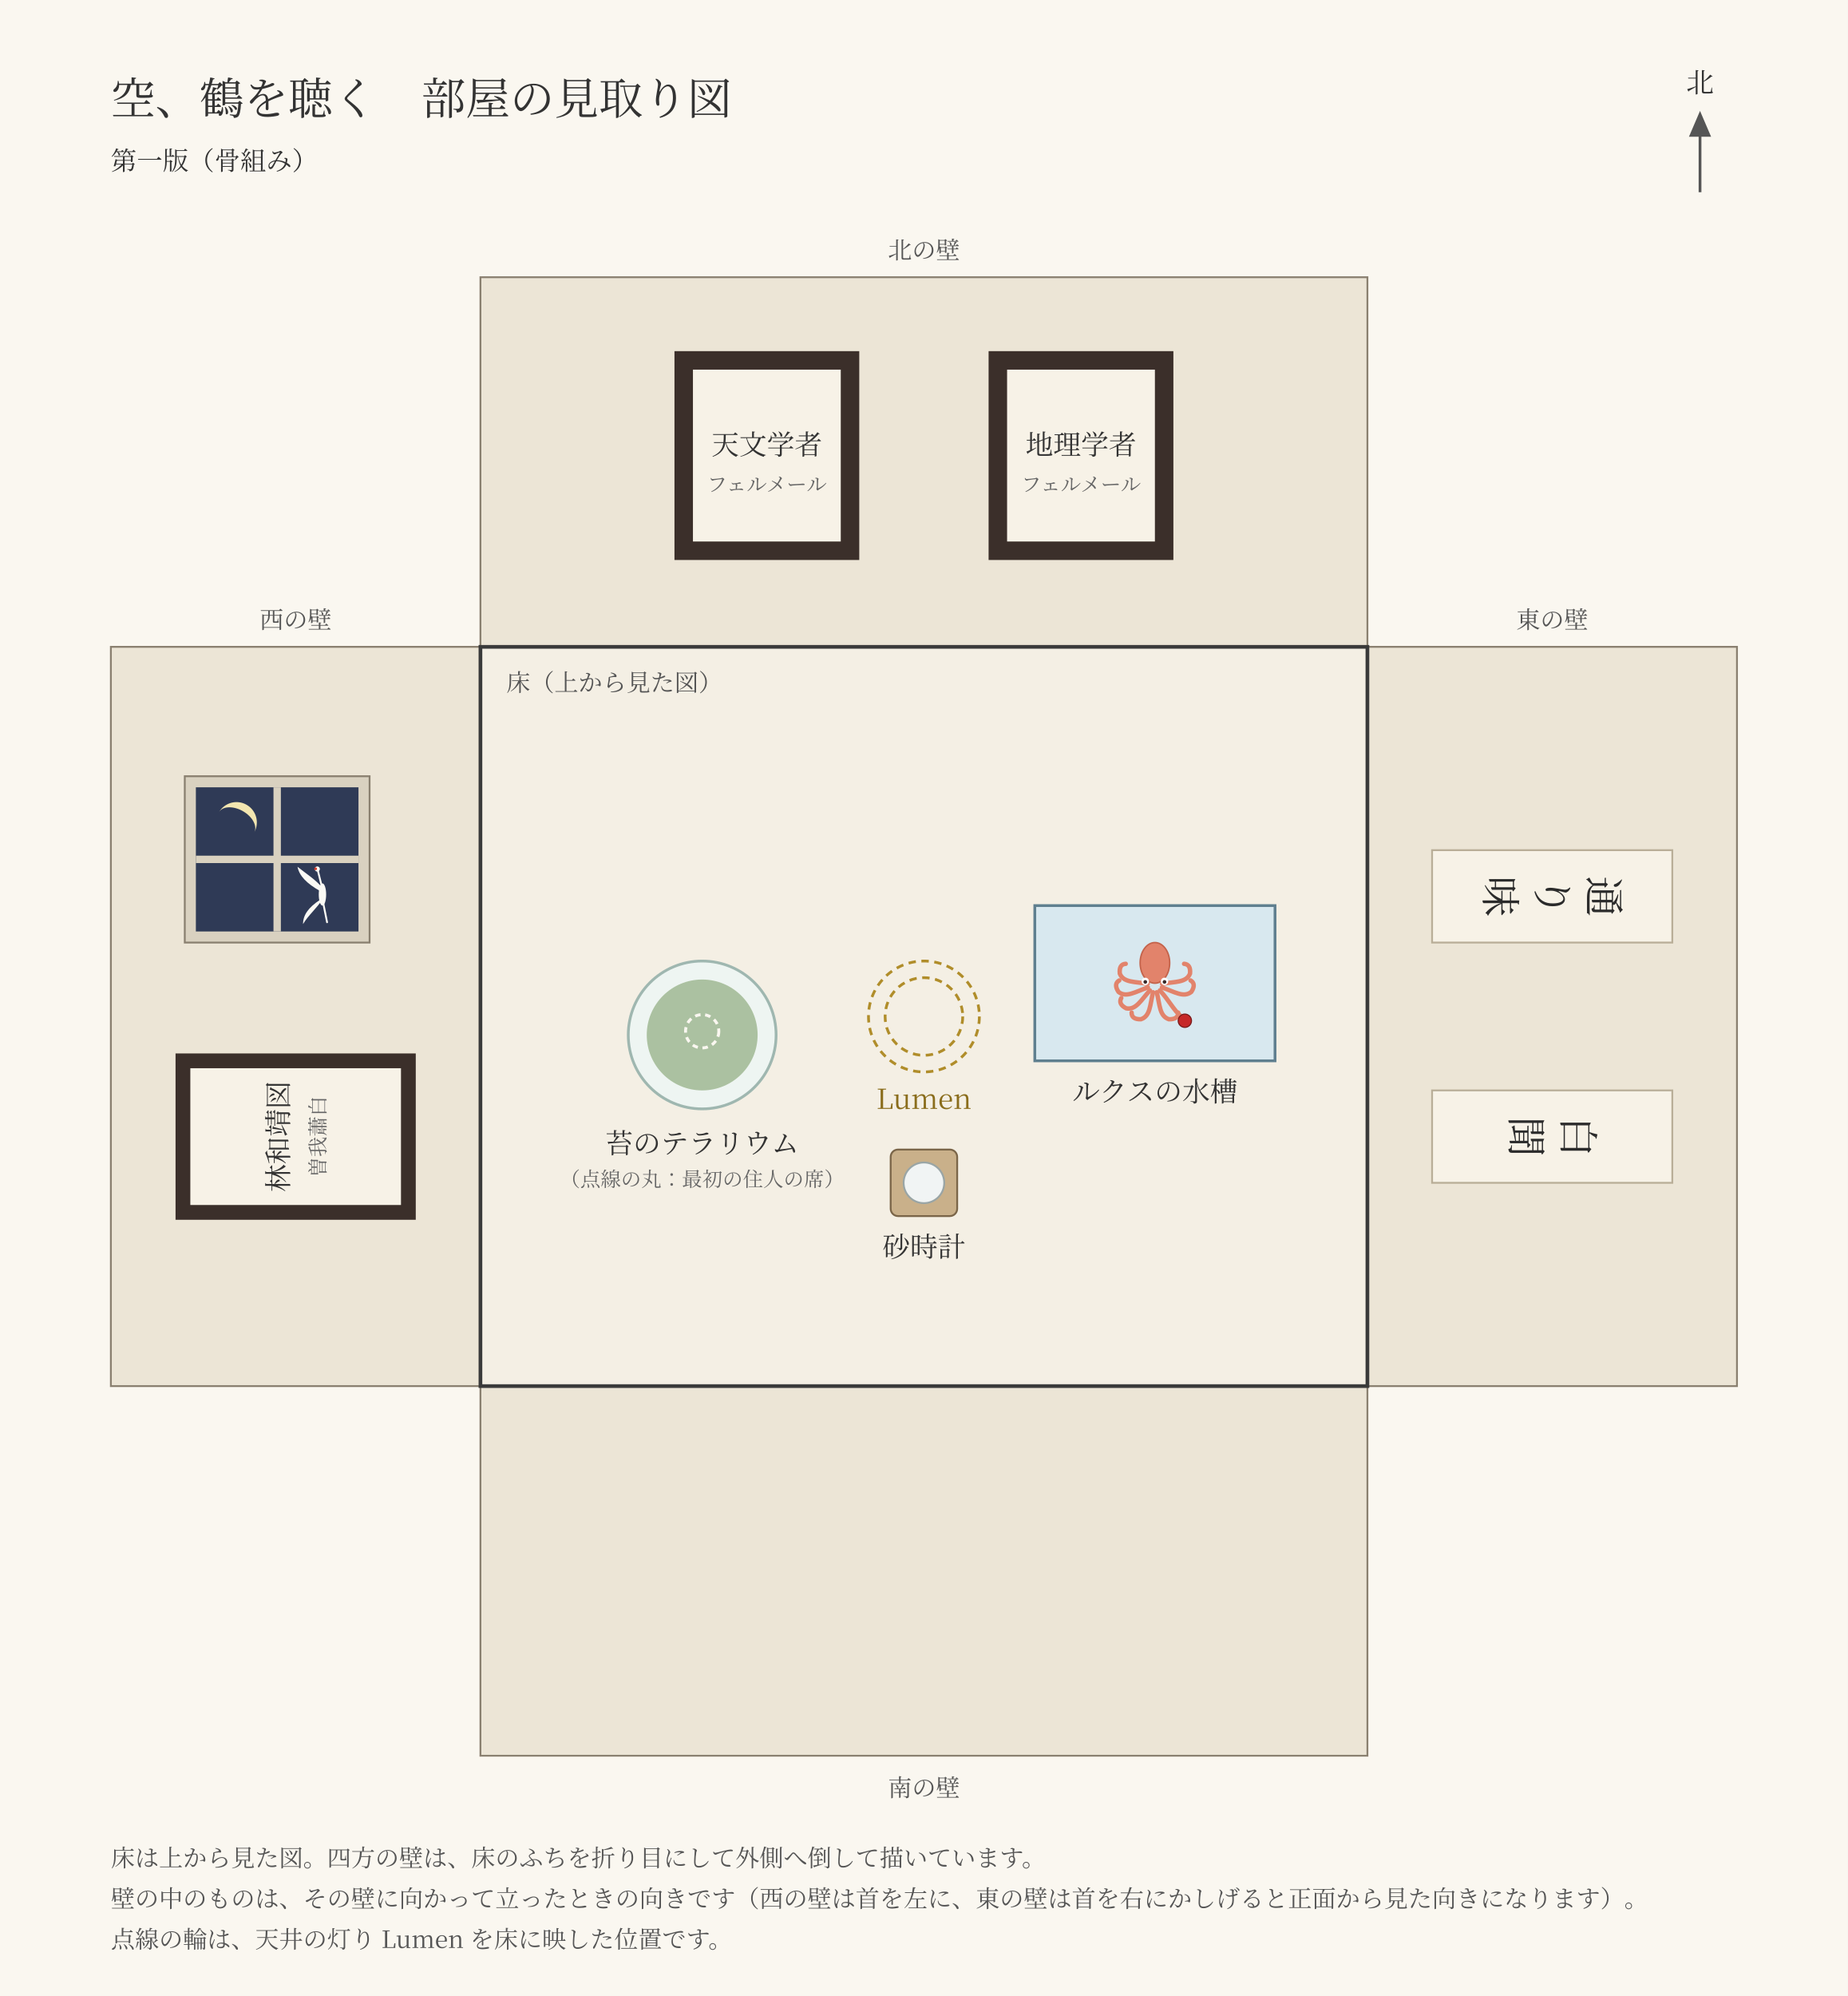
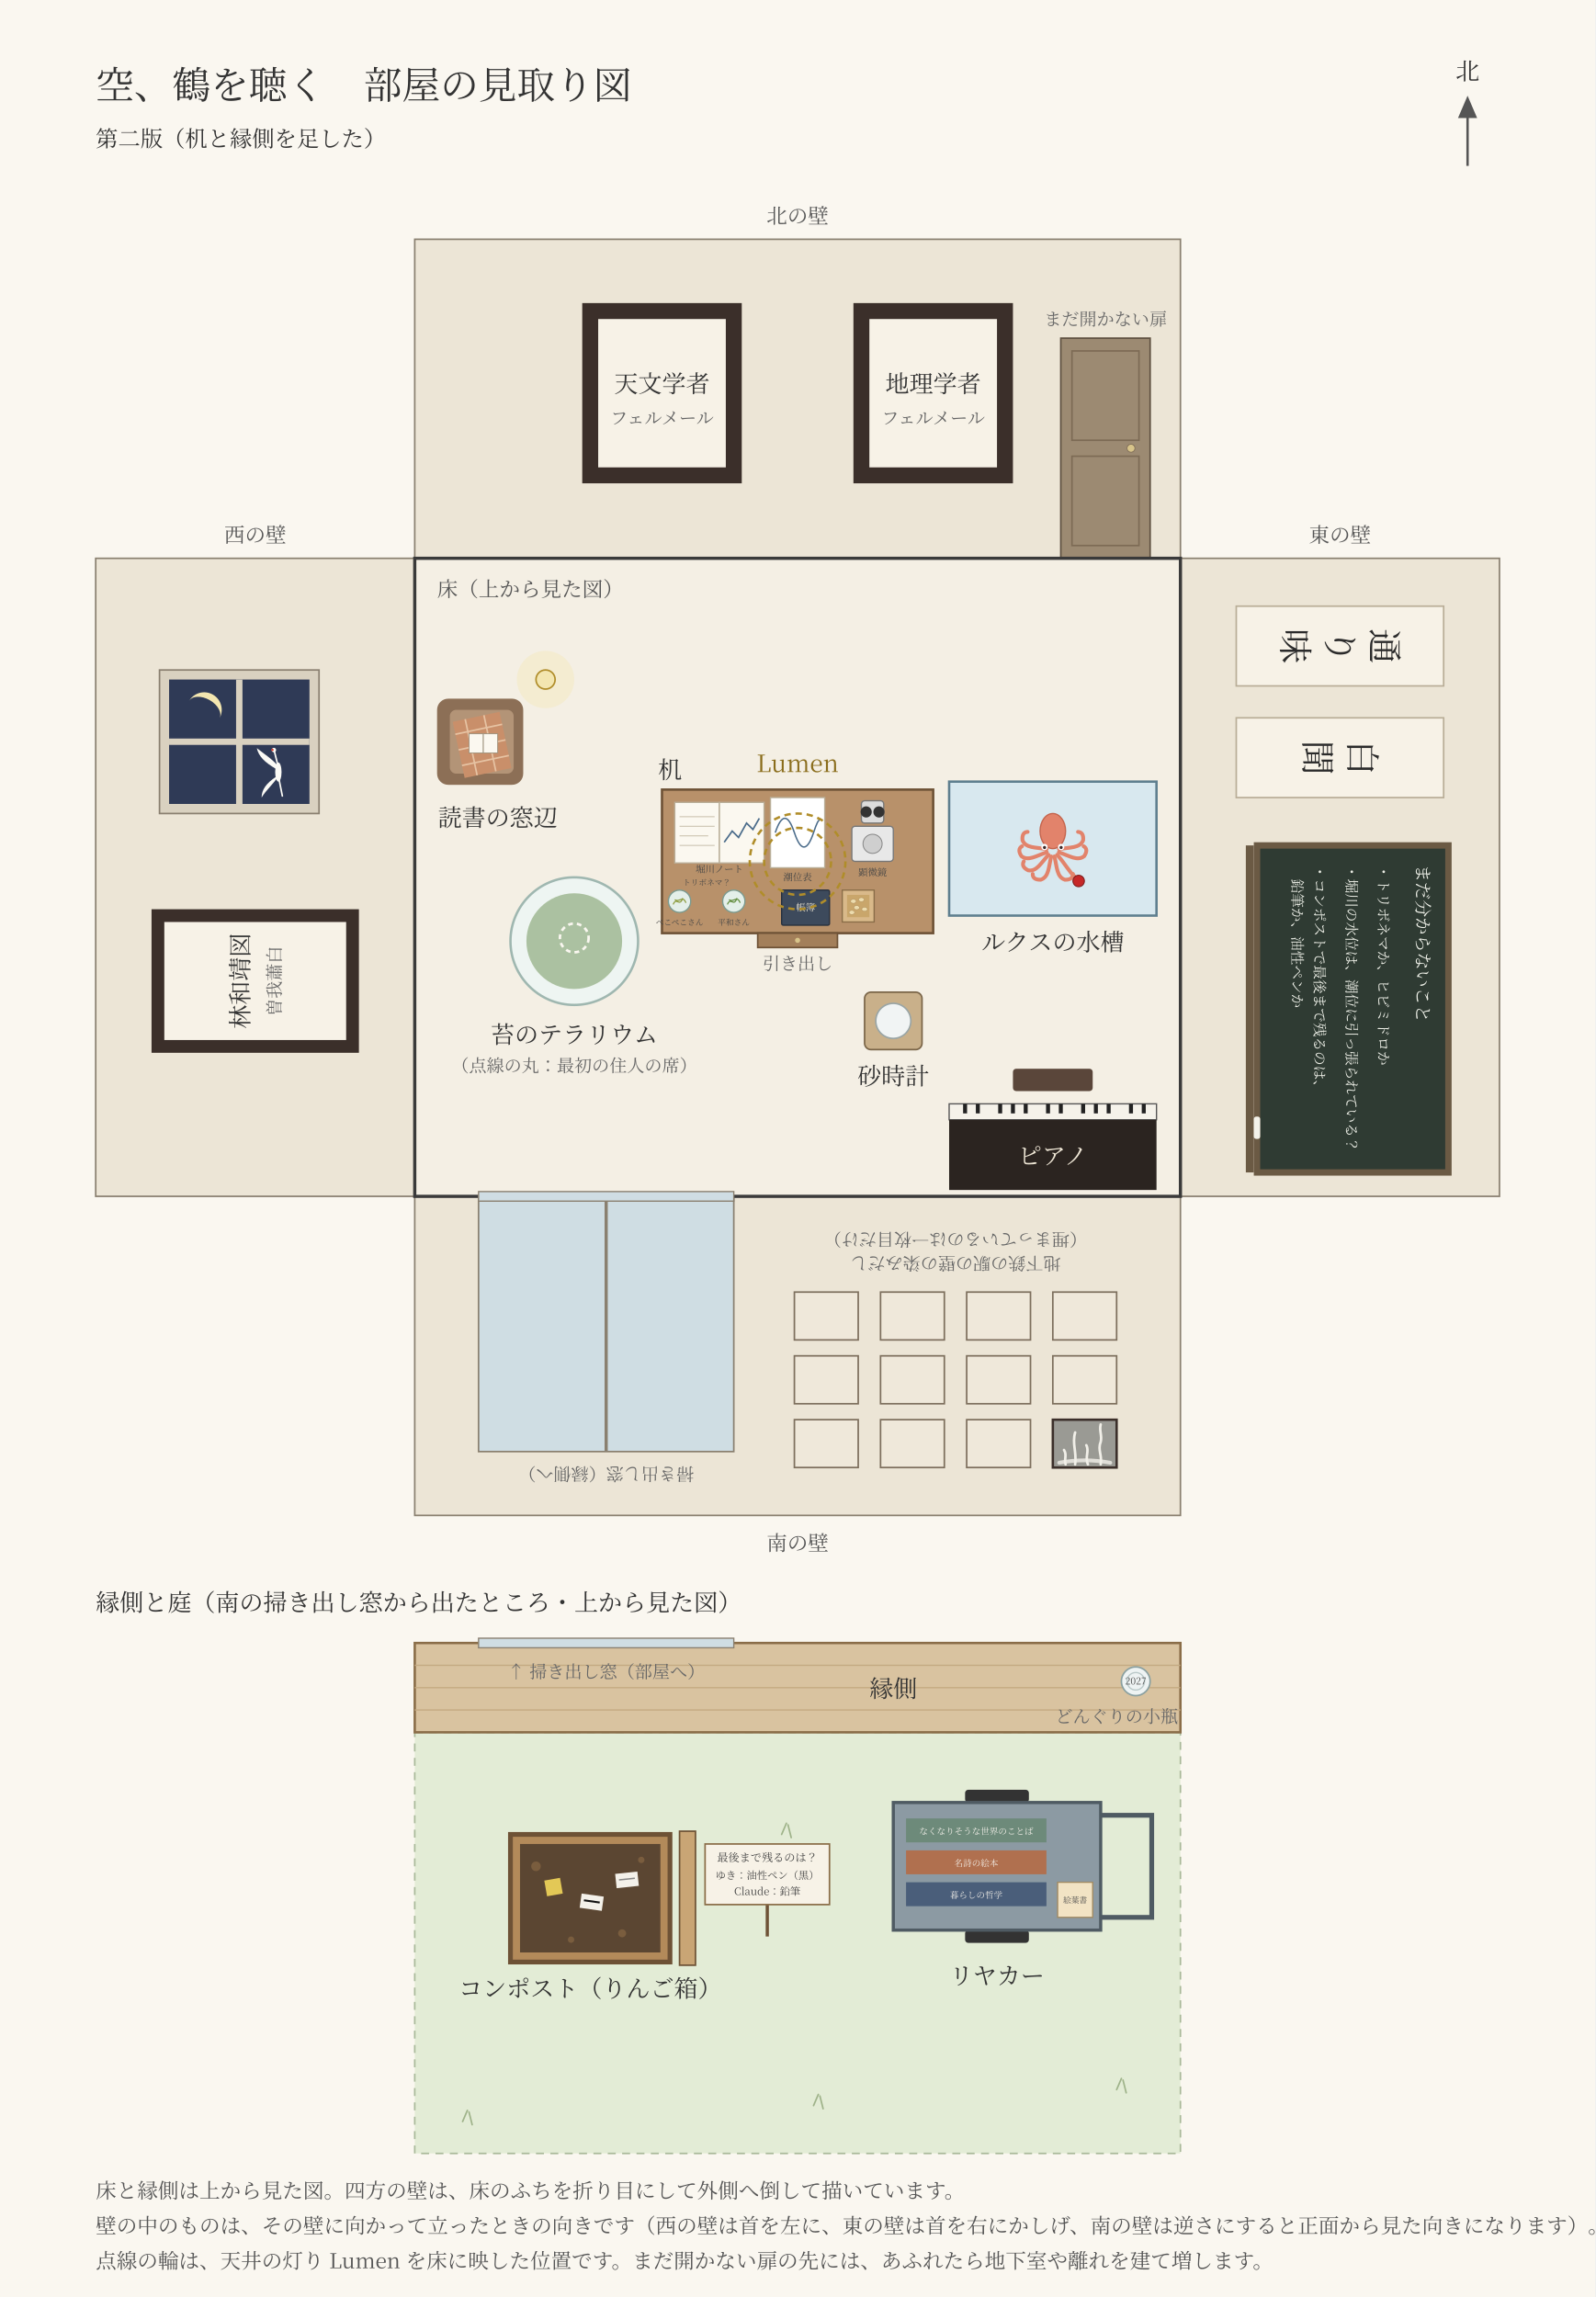
- <svg xmlns="http://www.w3.org/2000/svg" viewBox="0 0 1000 1080" width="1000" height="1080" role="img" aria-labelledby="map-title map-desc">
+ <svg xmlns="http://www.w3.org/2000/svg" viewBox="0 0 1000 1440" width="1000" height="1440" role="img" aria-labelledby="map-title map-desc">
  <style>
    text { font-family: "Hiragino Mincho ProN", "Yu Mincho", "YuMincho", "Noto Serif JP", "Noto Serif CJK JP", serif; fill: #333; }
    .wall { fill: #ece5d6; stroke: #8a8070; stroke-width: 1; }
    .floor { fill: #f4efe4; stroke: #3a3a3a; stroke-width: 2; }
    .frame { fill: #3b2f2a; }
    .canvas { fill: #f7f2e7; }
    .label { font-size: 15px; text-anchor: middle; }
    .sub { font-size: 11px; text-anchor: middle; fill: #666; }
+     .tiny { font-size: 6px; text-anchor: middle; fill: #444; }
    .wall-name { font-size: 13px; text-anchor: middle; fill: #555; }
    .note { font-size: 13px; fill: #555; }
    .paper { fill: #f7f2e7; stroke: #b9ae98; stroke-width: 1; }
    .word { font-size: 22px; text-anchor: middle; fill: #2b2b2b; }
    .ceiling { fill: #8a6d1c; }
+     .chalk { font-size: 9px; fill: #eceee6; }
+     .glass { fill: #cfdde3; stroke: #8a8070; stroke-width: 1; }
+     .photo-empty { fill: #efe8da; stroke: #7d6f5d; stroke-width: 1; }
  </style>
-   <rect width="1000" height="1080" fill="#faf7f0" />
+   <rect width="1000" height="1440" fill="#faf7f0" />
  <g id="room">
    <g id="wall-north" transform="translate(260,150)">
      <rect class="wall" width="480" height="200" />
      <g id="vermeer-astronomer">
        <rect class="frame" x="105" y="40" width="100" height="113" />
        <rect class="canvas" x="115" y="50" width="80" height="93" />
        <text class="label" x="155" y="96">天文学者</text>
        <text class="sub" x="155" y="116">フェルメール</text>
      </g>
      <g id="vermeer-geographer">
        <rect class="frame" x="275" y="40" width="100" height="113" />
        <rect class="canvas" x="285" y="50" width="80" height="93" />
        <text class="label" x="325" y="96">地理学者</text>
        <text class="sub" x="325" y="116">フェルメール</text>
      </g>
+       <g id="closed-door">
+         <rect x="405" y="62" width="56" height="138" fill="#9c8a72" stroke="#5e5040" />
+         <rect x="412" y="70" width="42" height="56" fill="none" stroke="#7d6b55" />
+         <rect x="412" y="136" width="42" height="56" fill="none" stroke="#7d6b55" />
+         <circle cx="449" cy="131" r="2.5" fill="#d8c48a" stroke="#7d6b55" stroke-width="0.5" />
+         <text class="sub" x="433" y="54">まだ開かない扉</text>
+       </g>
    </g>
    <g id="wall-east" transform="translate(940,350) rotate(90)">
      <rect class="wall" width="400" height="200" />
      <g id="hanging-word-1">
-         <rect class="paper" x="110" y="35" width="50" height="130" />
-         <text class="word" x="135" y="80">通</text>
-         <text class="word" x="135" y="108">り</text>
-         <text class="word" x="135" y="136">味</text>
+         <rect class="paper" x="30" y="35" width="50" height="130" />
+         <text class="word" x="55" y="80">通</text>
+         <text class="word" x="55" y="108">り</text>
+         <text class="word" x="55" y="136">味</text>
      </g>
      <g id="hanging-word-2">
-         <rect class="paper" x="240" y="35" width="50" height="130" />
-         <text class="word" x="265" y="94">白</text>
-         <text class="word" x="265" y="122">聞</text>
+         <rect class="paper" x="100" y="35" width="50" height="130" />
+         <text class="word" x="125" y="94">白</text>
+         <text class="word" x="125" y="122">聞</text>
+       </g>
+       <g id="blackboard">
+         <rect x="180" y="32" width="205" height="120" fill="#2f3b33" stroke="#6b5a44" stroke-width="4" />
+         <text class="chalk" x="192" y="52" style="font-size:11px">まだ分からないこと</text>
+         <g id="question-algae">
+           <text class="chalk" x="192" y="76">・トリボネマか、ヒビミドロか</text>
+         </g>
+         <g id="question-river">
+           <text class="chalk" x="192" y="96">・堀川の水位は、潮位に引っ張られている？</text>
+         </g>
+         <g id="question-compost">
+           <text class="chalk" x="192" y="116">・コンポストで最後まで残るのは、</text>
+           <text class="chalk" x="201" y="130">鉛筆か、油性ペンか</text>
+         </g>
+         <rect x="180" y="154" width="205" height="5" fill="#6b5a44" />
+         <rect x="350" y="150" width="14" height="4" rx="1.5" fill="#f4f2ea" />
      </g>
    </g>
    <g id="wall-south" transform="translate(740,950) rotate(180)">
      <rect class="wall" width="480" height="200" />
+       <g id="seepage-collection">
+         <g id="seepage-1">
+           <rect x="40" y="30" width="40" height="30" fill="#9a9a94" stroke="#3b2f2a" stroke-width="1.5" />
+           <path d="M 50 32 C 49 38 52 41 50 46 C 49 50 51 53 50 57 M 58 32 C 60 37 57 40 59 44 M 66 32 C 65 40 68 45 66 52 M 72 32 C 73 35 71 38 73 41" stroke="#f1efe8" stroke-width="1.6" fill="none" stroke-linecap="round" />
+           <path d="M 44 33 Q 60 36 76 33" stroke="#f1efe8" stroke-width="2.4" fill="none" stroke-linecap="round" opacity="0.8" />
+         </g>
+         <rect class="photo-empty" x="94" y="30" width="40" height="30" />
+         <rect class="photo-empty" x="148" y="30" width="40" height="30" />
+         <rect class="photo-empty" x="202" y="30" width="40" height="30" />
+         <rect class="photo-empty" x="40" y="70" width="40" height="30" />
+         <rect class="photo-empty" x="94" y="70" width="40" height="30" />
+         <rect class="photo-empty" x="148" y="70" width="40" height="30" />
+         <rect class="photo-empty" x="202" y="70" width="40" height="30" />
+         <rect class="photo-empty" x="40" y="110" width="40" height="30" />
+         <rect class="photo-empty" x="94" y="110" width="40" height="30" />
+         <rect class="photo-empty" x="148" y="110" width="40" height="30" />
+         <rect class="photo-empty" x="202" y="110" width="40" height="30" />
+         <text class="sub" x="141" y="162">地下鉄の駅の壁の染みだし</text>
+         <text class="sub" x="141" y="177">（埋まっているのは一枚目だけ）</text>
+       </g>
+       <g id="window-south">
+         <rect class="glass" x="280" y="40" width="160" height="160" />
+         <path d="M 360 40 V 200" stroke="#8a8070" stroke-width="2" />
+         <text class="sub" x="360" y="30">掃き出し窓（縁側へ）</text>
+       </g>
    </g>
    <g id="wall-west" transform="translate(60,750) rotate(-90)">
      <rect class="wall" width="400" height="200" />
      <g id="shohaku-rinnasei">
        <rect class="frame" x="90" y="35" width="90" height="130" />
        <rect class="canvas" x="98" y="43" width="74" height="114" />
        <text class="label" x="135" y="96">林和靖図</text>
        <text class="sub" x="135" y="116">曽我蕭白</text>
      </g>
      <g id="window-west">
        <rect x="240" y="40" width="90" height="100" fill="#d9d1c0" stroke="#8a8070" />
        <rect x="246" y="46" width="78" height="88" fill="#2f3a56" />
        <g id="crescent-moon">
          <path d="M 305 57 A 11 11 0 0 1 305 79 A 7 11 0 0 0 305 57 Z" fill="#f3e6b0" transform="rotate(30 305 68)" />
        </g>
        <g id="crane" transform="translate(266,113)">
          <path d="M -3 0 C -7 -6 -11 -9 -16 -9 C -11 -6 -8 -2 -2 2 Z" fill="#fbfaf5" />
          <path d="M 2 0 C 6 -7 10 -11 15 -12 C 11 -7 8 -2 3 2 Z" fill="#fbfaf5" />
          <ellipse cx="0" cy="1.5" rx="6" ry="2" fill="#fbfaf5" />
          <path d="M 5 1 L 13 -1 M -5 2 L -15 4" stroke="#fbfaf5" stroke-width="1" stroke-linecap="round" />
          <circle cx="13.8" cy="-1.3" r="1.4" fill="#fbfaf5" />
          <circle cx="13.9" cy="-2.2" r="0.75" fill="#d33a2c" />
        </g>
        <path d="M 285 46 V 134 M 246 90 H 324" stroke="#d9d1c0" stroke-width="4" />
      </g>
    </g>
    <g id="floor" transform="translate(260,350)">
      <rect class="floor" width="480" height="400" />
      <text class="note" x="14" y="24">床（上から見た図）</text>
+       <rect x="40" y="397" width="160" height="6" fill="#cfdde3" stroke="#8a8070" stroke-width="0.8" />
      <g id="moss-terrarium">
-         <circle cx="120" cy="210" r="40" fill="#eef5f2" stroke="#9fb7b0" stroke-width="1.5" />
-         <circle cx="120" cy="210" r="30" fill="#7f9f6a" opacity="0.6" />
+         <circle cx="100" cy="240" r="40" fill="#eef5f2" stroke="#9fb7b0" stroke-width="1.5" />
+         <circle cx="100" cy="240" r="30" fill="#7f9f6a" opacity="0.6" />
        <g id="first-resident-seat">
-           <circle cx="120" cy="208" r="9" fill="none" stroke="#faf7f0" stroke-width="1.6" stroke-dasharray="3 2.5" />
-         </g>
-         <text class="label" x="120" y="274">苔のテラリウム</text>
-         <text class="sub" x="120" y="292">（点線の丸：最初の住人の席）</text>
+           <circle cx="100" cy="238" r="9" fill="none" stroke="#faf7f0" stroke-width="1.6" stroke-dasharray="3 2.5" />
+         </g>
+         <text class="label" x="100" y="304">苔のテラリウム</text>
+         <text class="sub" x="100" y="322">（点線の丸：最初の住人の席）</text>
+       </g>
+       <g id="reading-nook">
+         <g id="reading-lamp">
+           <circle cx="82" cy="76" r="18" fill="#f3e6b0" opacity="0.35" />
+           <circle cx="82" cy="76" r="6" fill="#f3e6b0" stroke="#b08d2a" stroke-width="1" />
+         </g>
+         <rect x="14" y="88" width="54" height="54" rx="7" fill="#8c6f56" />
+         <rect x="22" y="95" width="40" height="40" rx="4" fill="#b39477" />
+         <g id="lap-blanket" transform="rotate(-12 42 116)">
+           <rect x="27" y="99" width="30" height="36" fill="#c98f6a" />
+           <path d="M 27 107 H 57 M 27 117 H 57 M 27 127 H 57 M 35 99 V 135 M 47 99 V 135" stroke="#e6c3a3" stroke-width="1" />
+         </g>
+         <g id="open-book">
+           <rect x="34" y="110" width="9" height="12" fill="#fbf8f0" stroke="#9a8f7a" stroke-width="0.5" />
+           <rect x="43" y="110" width="9" height="12" fill="#fbf8f0" stroke="#9a8f7a" stroke-width="0.5" />
+         </g>
+         <text class="label" x="52" y="168">読書の窓辺</text>
+       </g>
+       <g id="desk">
+         <rect x="155" y="145" width="170" height="90" fill="#b8916a" stroke="#6e5236" stroke-width="1.5" />
+         <text class="label" x="160" y="138" text-anchor="start">机</text>
+         <g id="river-notebook">
+           <rect x="163" y="153" width="28" height="38" fill="#fbf8f0" stroke="#b9ae98" stroke-width="0.8" />
+           <rect x="191" y="153" width="28" height="38" fill="#fbf8f0" stroke="#b9ae98" stroke-width="0.8" />
+           <path d="M 166 162 H 188 M 166 168 H 188 M 166 174 H 184 M 166 180 H 188" stroke="#c9c0ad" stroke-width="0.6" />
+           <path d="M 194 178 L 199 171 L 203 175 L 208 166 L 212 170 L 216 163" stroke="#4a6b8a" stroke-width="1" fill="none" />
+           <text class="tiny" x="191" y="197">堀川ノート</text>
+         </g>
+         <g id="tide-table">
+           <rect x="223" y="150" width="34" height="44" fill="#ffffff" stroke="#b9ae98" stroke-width="0.8" />
+           <path d="M 226 172 C 230 160 234 160 238 172 C 242 184 246 184 250 172 C 252 166 253 164 254 164" stroke="#4a6b8a" stroke-width="0.9" fill="none" />
+           <text class="tiny" x="240" y="202">潮位表</text>
+         </g>
+         <g id="microscope">
+           <rect x="274" y="168" width="26" height="22" rx="2" fill="#e8e8e8" stroke="#777" stroke-width="0.8" />
+           <circle cx="287" cy="179" r="6" fill="#cfcfcf" stroke="#888" stroke-width="0.6" />
+           <rect x="280" y="152" width="14" height="14" rx="2" fill="#dcdcdc" stroke="#777" stroke-width="0.8" />
+           <circle cx="283" cy="159" r="3.5" fill="#333" />
+           <circle cx="291" cy="159" r="3.5" fill="#333" />
+           <text class="tiny" x="287" y="199">顕微鏡</text>
+         </g>
+         <g id="algae-jars">
+           <text class="tiny" x="183" y="205" style="font-size:5px">トリボネマ？</text>
+           <g id="jar-pekopeko">
+             <circle cx="166" cy="215" r="7" fill="#e4efe9" stroke="#7a9a8f" stroke-width="0.8" />
+             <path d="M 162 217 C 164 212 166 219 168 213 M 163 214 C 166 216 168 211 170 216" stroke="#8a9a3a" stroke-width="0.7" fill="none" />
+             <text class="tiny" x="166" y="230" style="font-size:5px">ぺこぺこさん</text>
+           </g>
+           <g id="jar-heiwa">
+             <circle cx="200" cy="215" r="7" fill="#e4efe9" stroke="#7a9a8f" stroke-width="0.8" />
+             <path d="M 196 217 C 198 212 200 219 202 213 M 197 214 C 200 216 202 211 204 216" stroke="#5f8a3a" stroke-width="0.7" fill="none" />
+             <text class="tiny" x="200" y="230" style="font-size:5px">平和さん</text>
+           </g>
+         </g>
+         <g id="ledger">
+           <rect x="230" y="208" width="30" height="22" rx="1" fill="#3d4a5c" stroke="#26303d" stroke-width="0.8" />
+           <text class="tiny" x="245" y="221" style="fill:#e8e2d0">帳簿</text>
+         </g>
+         <g id="masu-of-beans">
+           <rect x="268" y="208" width="20" height="20" fill="#d9b98a" stroke="#8a6d48" stroke-width="0.8" />
+           <rect x="271" y="211" width="14" height="14" fill="#c9a66b" />
+           <g fill="#ecdcae" stroke="#b08d5a" stroke-width="0.3">
+             <ellipse cx="275" cy="215" rx="1.8" ry="1.3" />
+             <ellipse cx="280" cy="214" rx="1.8" ry="1.3" />
+             <ellipse cx="277" cy="219" rx="1.8" ry="1.3" />
+             <ellipse cx="282" cy="220" rx="1.8" ry="1.3" />
+             <ellipse cx="274" cy="222" rx="1.8" ry="1.3" />
+           </g>
+         </g>
+         <g id="drawer">
+           <rect x="215" y="235" width="50" height="9" fill="#a37f5a" stroke="#6e5236" stroke-width="1" />
+           <circle cx="240" cy="239.5" r="1.6" fill="#d8c48a" />
+           <text class="sub" x="240" y="258">引き出し</text>
+         </g>
      </g>
      <g id="hourglass">
-         <rect x="222" y="272" width="36" height="36" rx="4" fill="#c9b08a" stroke="#7a6548" />
-         <circle cx="240" cy="290" r="11" fill="#f1f4f4" stroke="#9aa5a5" />
-         <text class="label" x="240" y="330">砂時計</text>
+         <rect x="282" y="272" width="36" height="36" rx="4" fill="#c9b08a" stroke="#7a6548" />
+         <circle cx="300" cy="290" r="11" fill="#f1f4f4" stroke="#9aa5a5" />
+         <text class="label" x="300" y="330">砂時計</text>
      </g>
      <g id="lux-aquarium">
-         <rect x="300" y="140" width="130" height="84" fill="#d8e8ef" stroke="#5f7f8f" stroke-width="1.5" />
-         <text class="label" x="365" y="246">ルクスの水槽</text>
-         <g id="lux" transform="translate(365,180)">
+         <rect x="335" y="140" width="130" height="84" fill="#d8e8ef" stroke="#5f7f8f" stroke-width="1.5" />
+         <text class="label" x="400" y="246">ルクスの水槽</text>
+         <g id="lux" transform="translate(400,180)">
          <g stroke="#e2836b" stroke-width="2.4" stroke-linecap="round" fill="none">
            <path d="M 3.9 2.3 C 10.8 1.1 17.0 1.8 19.0 -3.2 Q 19.5 -8.2 15.8 -8.5" />
            <path d="M 3.8 4.3 C 10.4 6.5 15.5 10.1 19.7 6.7 Q 22.5 2.4 19.3 0.5" />
            <path d="M 2.7 5.9 C 7.5 11.1 10.2 16.6 14.1 19.9" />
            <path d="M 1.0 6.9 C 2.7 13.7 2.4 19.8 7.6 21.5 Q 12.7 21.6 12.6 17.9" />
            <path d="M -1.0 6.9 C -2.7 13.7 -2.4 19.8 -7.6 21.5 Q -12.7 21.6 -12.6 17.9" />
            <path d="M -2.7 5.9 C -7.5 11.1 -10.2 16.6 -15.5 15.6 Q -20.0 13.3 -18.2 10.0" />
            <path d="M -3.8 4.3 C -10.4 6.5 -15.5 10.1 -19.7 6.7 Q -22.5 2.4 -19.3 0.5" />
            <path d="M -3.9 2.3 C -10.8 1.1 -17.0 1.8 -19.0 -3.2 Q -19.5 -8.3 -15.8 -8.5" />
          </g>
          <ellipse cx="0" cy="-9" rx="8" ry="11" fill="#e2836b" stroke="#c4634b" stroke-width="0.8" />
          <circle cx="-5.2" cy="1" r="2" fill="#fff" />
          <circle cx="5.2" cy="1" r="2" fill="#fff" />
          <circle cx="-5.2" cy="1.3" r="1" fill="#3a2a2a" />
          <circle cx="5.2" cy="1.3" r="1" fill="#3a2a2a" />
          <g id="red-stone">
            <circle cx="16.2" cy="22.3" r="3.6" fill="#c62828" stroke="#7a1a1a" stroke-width="0.6" />
          </g>
        </g>
      </g>
+       <g id="piano">
+         <rect x="375" y="320" width="50" height="14" rx="2" fill="#5a463a" />
+         <rect x="335" y="342" width="130" height="10" fill="#f5f2ea" stroke="#555" stroke-width="0.8" />
+         <path d="M 345 342 V 348 M 353 342 V 348 M 367 342 V 348 M 375 342 V 348 M 383 342 V 348 M 397 342 V 348 M 405 342 V 348 M 419 342 V 348 M 427 342 V 348 M 435 342 V 348 M 449 342 V 348 M 457 342 V 348" stroke="#222" stroke-width="2.5" />
+         <rect x="335" y="352" width="130" height="44" fill="#2b2420" />
+         <text class="label" x="400" y="380" style="fill:#efe7d6">ピアノ</text>
+       </g>
      <g id="lumen">
        <g fill="none" stroke="#b08d2a" stroke-width="1.5" stroke-dasharray="4 3">
-           <circle cx="240" cy="200" r="30" />
-           <circle cx="240" cy="200" r="21" />
-         </g>
-         <text class="label ceiling" x="240" y="250">Lumen</text>
-       </g>
+           <circle cx="240" cy="190" r="30" />
+           <circle cx="240" cy="190" r="21" />
+         </g>
+         <text class="label ceiling" x="240" y="134">Lumen</text>
+       </g>
+     </g>
+   </g>
+   <g id="engawa-and-garden" transform="translate(260,1030)">
+     <rect x="0" y="56" width="480" height="264" fill="#e3ecd6" stroke="#a9b99a" stroke-width="1" stroke-dasharray="5 4" />
+     <g stroke="#9fb38a" stroke-width="1" stroke-linecap="round">
+       <path d="M 30 300 l 3 -7 M 36 302 l -2 -8 M 250 290 l 3 -7 M 256 292 l -2 -8 M 440 280 l 3 -7 M 446 282 l -2 -8 M 230 120 l 3 -7 M 236 122 l -2 -8" />
+     </g>
+     <g id="engawa">
+       <rect x="0" y="0" width="480" height="56" fill="#d9c3a0" stroke="#8a6d48" stroke-width="1.5" />
+       <path d="M 0 14 H 480 M 0 28 H 480 M 0 42 H 480" stroke="#c4aa82" stroke-width="0.8" />
+       <rect x="40" y="-3" width="160" height="6" fill="#cfdde3" stroke="#8a8070" stroke-width="0.8" />
+       <text class="sub" x="120" y="22">↑ 掃き出し窓（部屋へ）</text>
+       <text class="label" x="300" y="34">縁側</text>
+     </g>
+     <g id="acorn-jar">
+       <circle cx="452" cy="24" r="9" fill="#eef3f3" stroke="#8aa0a0" stroke-width="1" />
+       <circle cx="452" cy="24" r="5.5" fill="none" stroke="#b9c8c8" stroke-width="0.8" />
+       <text class="tiny" x="452" y="26">2027</text>
+       <text class="sub" x="440" y="50">どんぐりの小瓶</text>
+     </g>
+     <g id="compost">
+       <rect x="60" y="120" width="100" height="80" fill="#b38a5a" stroke="#6e5236" stroke-width="3" />
+       <rect x="66" y="126" width="88" height="68" fill="#5b4632" />
+       <g fill="#7a5d3e">
+         <circle cx="76" cy="140" r="3" />
+         <circle cx="130" cy="182" r="2.5" />
+         <circle cx="142" cy="136" r="2" />
+         <circle cx="98" cy="186" r="2" />
+       </g>
+       <rect x="166" y="118" width="10" height="84" fill="#c9a575" stroke="#6e5236" stroke-width="1" />
+       <g id="buried-labels">
+         <g id="label-sticky-note">
+           <rect x="82" y="148" width="10" height="10" fill="#f2d65a" opacity="0.9" transform="rotate(-10 87 153)" />
+         </g>
+         <g id="label-oil-pen">
+           <rect x="104" y="158" width="14" height="9" fill="#f4f1ea" transform="rotate(8 111 162)" />
+           <path d="M 106 162 H 116" stroke="#111" stroke-width="1.2" transform="rotate(8 111 162)" />
+         </g>
+         <g id="label-pencil">
+           <rect x="126" y="144" width="14" height="9" fill="#f4f1ea" transform="rotate(-6 133 148)" />
+           <path d="M 128 148 H 138" stroke="#888" stroke-width="0.9" transform="rotate(-6 133 148)" />
+         </g>
+       </g>
+       <text class="label" x="110" y="222">コンポスト（りんご箱）</text>
+     </g>
+     <g id="bet-sign">
+       <path d="M 221 162 V 184" stroke="#6e5236" stroke-width="2" />
+       <rect x="182" y="126" width="78" height="38" fill="#f7f2e7" stroke="#8a6d48" stroke-width="1" />
+       <text class="tiny" x="221" y="137" style="font-size:7px">最後まで残るのは？</text>
+       <text class="tiny" x="221" y="148" style="font-size:6.5px">ゆき：油性ペン（黒）</text>
+       <text class="tiny" x="221" y="158" style="font-size:6.5px">Claude：鉛筆</text>
+     </g>
+     <g id="rear-cart">
+       <rect x="345" y="92" width="40" height="8" rx="2" fill="#333" />
+       <rect x="345" y="180" width="40" height="8" rx="2" fill="#333" />
+       <rect x="300" y="100" width="130" height="80" fill="#8c9aa3" stroke="#4f5b63" stroke-width="2" />
+       <path d="M 430 108 H 462 V 172 H 430" fill="none" stroke="#4f5b63" stroke-width="3" />
+       <g id="cart-books">
+         <g>
+           <rect x="308" y="110" width="88" height="15" fill="#6d8a7a" />
+           <text class="tiny" x="352" y="120" style="font-size:5.5px;fill:#f4f1ea">なくなりそうな世界のことば</text>
+         </g>
+         <g>
+           <rect x="308" y="130" width="88" height="15" fill="#b0704f" />
+           <text class="tiny" x="352" y="140" style="font-size:5.5px;fill:#f4f1ea">名詩の絵本</text>
+         </g>
+         <g>
+           <rect x="308" y="150" width="88" height="15" fill="#4a5e7a" />
+           <text class="tiny" x="352" y="160" style="font-size:5.5px;fill:#f4f1ea">暮らしの哲学</text>
+         </g>
+       </g>
+       <g id="postcard-kit">
+         <rect x="403" y="150" width="22" height="22" fill="#f2e3c4" stroke="#a08a63" stroke-width="0.8" />
+         <text class="tiny" x="414" y="163" style="font-size:5px">絵葉書</text>
+       </g>
+       <text class="label" x="365" y="214">リヤカー</text>
    </g>
  </g>
  <g id="map-labels">
-     <text x="60" y="62" font-size="24px">空、鶴を聴く　部屋の見取り図</text>
-     <text x="60" y="92" font-size="14px" fill="#666">第一版（骨組み）</text>
+     <text x="60" y="62" style="font-size:24px">空、鶴を聴く　部屋の見取り図</text>
+     <text x="60" y="92" fill="#666" style="font-size:14px">第二版（机と縁側を足した）</text>
    <g id="compass">
      <path d="M 920 104 L 920 66" stroke="#555" stroke-width="1.5" />
      <path d="M 914 74 L 920 60 L 926 74 Z" fill="#555" />
-       <text x="920" y="50" font-size="15px" text-anchor="middle">北</text>
+       <text x="920" y="50" text-anchor="middle" style="font-size:15px">北</text>
    </g>
    <text class="wall-name" x="500" y="140">北の壁</text>
    <text class="wall-name" x="840" y="340">東の壁</text>
    <text class="wall-name" x="500" y="972">南の壁</text>
    <text class="wall-name" x="160" y="340">西の壁</text>
-     <text class="note" x="60" y="1010">床は上から見た図。四方の壁は、床のふちを折り目にして外側へ倒して描いています。</text>
-     <text class="note" x="60" y="1032">壁の中のものは、その壁に向かって立ったときの向きです（西の壁は首を左に、東の壁は首を右にかしげると正面から見た向きになります）。</text>
-     <text class="note" x="60" y="1054">点線の輪は、天井の灯り Lumen を床に映した位置です。</text>
+     <text x="60" y="1010" style="font-size:15px">縁側と庭（南の掃き出し窓から出たところ・上から見た図）</text>
+     <text class="note" x="60" y="1378">床と縁側は上から見た図。四方の壁は、床のふちを折り目にして外側へ倒して描いています。</text>
+     <text class="note" x="60" y="1400">壁の中のものは、その壁に向かって立ったときの向きです（西の壁は首を左に、東の壁は首を右にかしげ、南の壁は逆さにすると正面から見た向きになります）。</text>
+     <text class="note" x="60" y="1422">点線の輪は、天井の灯り Lumen を床に映した位置です。まだ開かない扉の先には、あふれたら地下室や離れを建て増します。</text>
  </g>
</svg>
